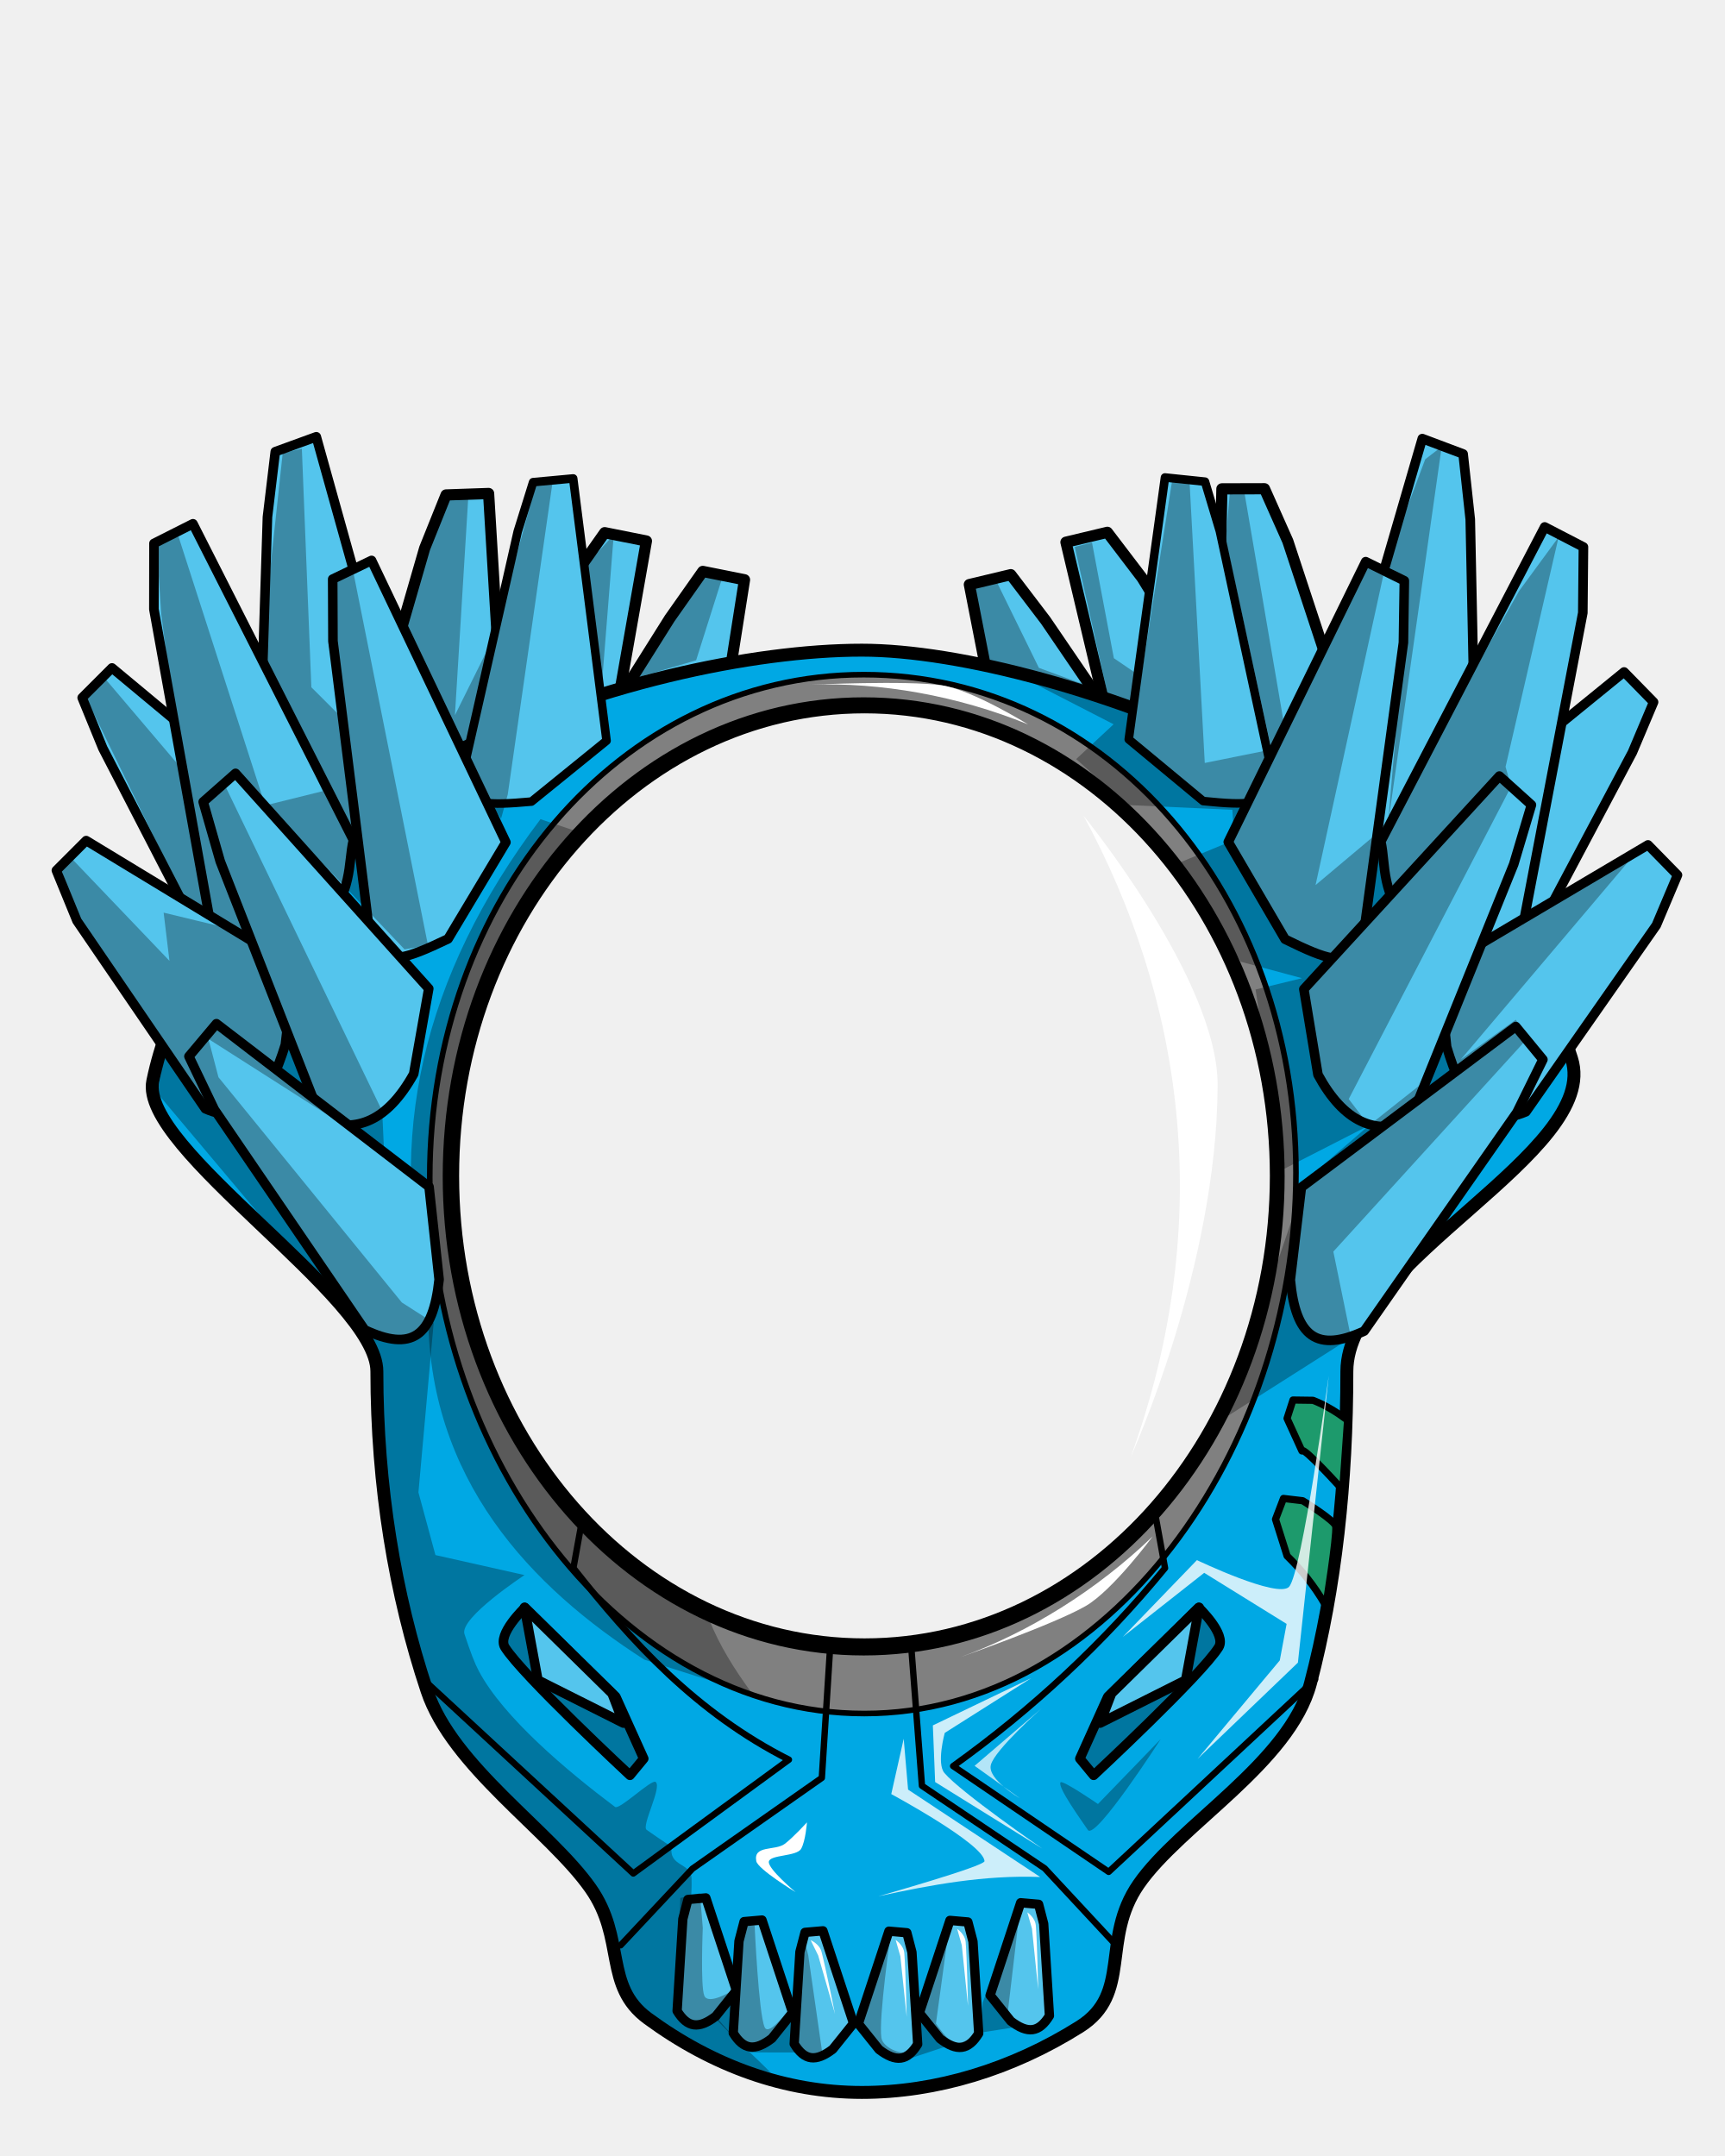
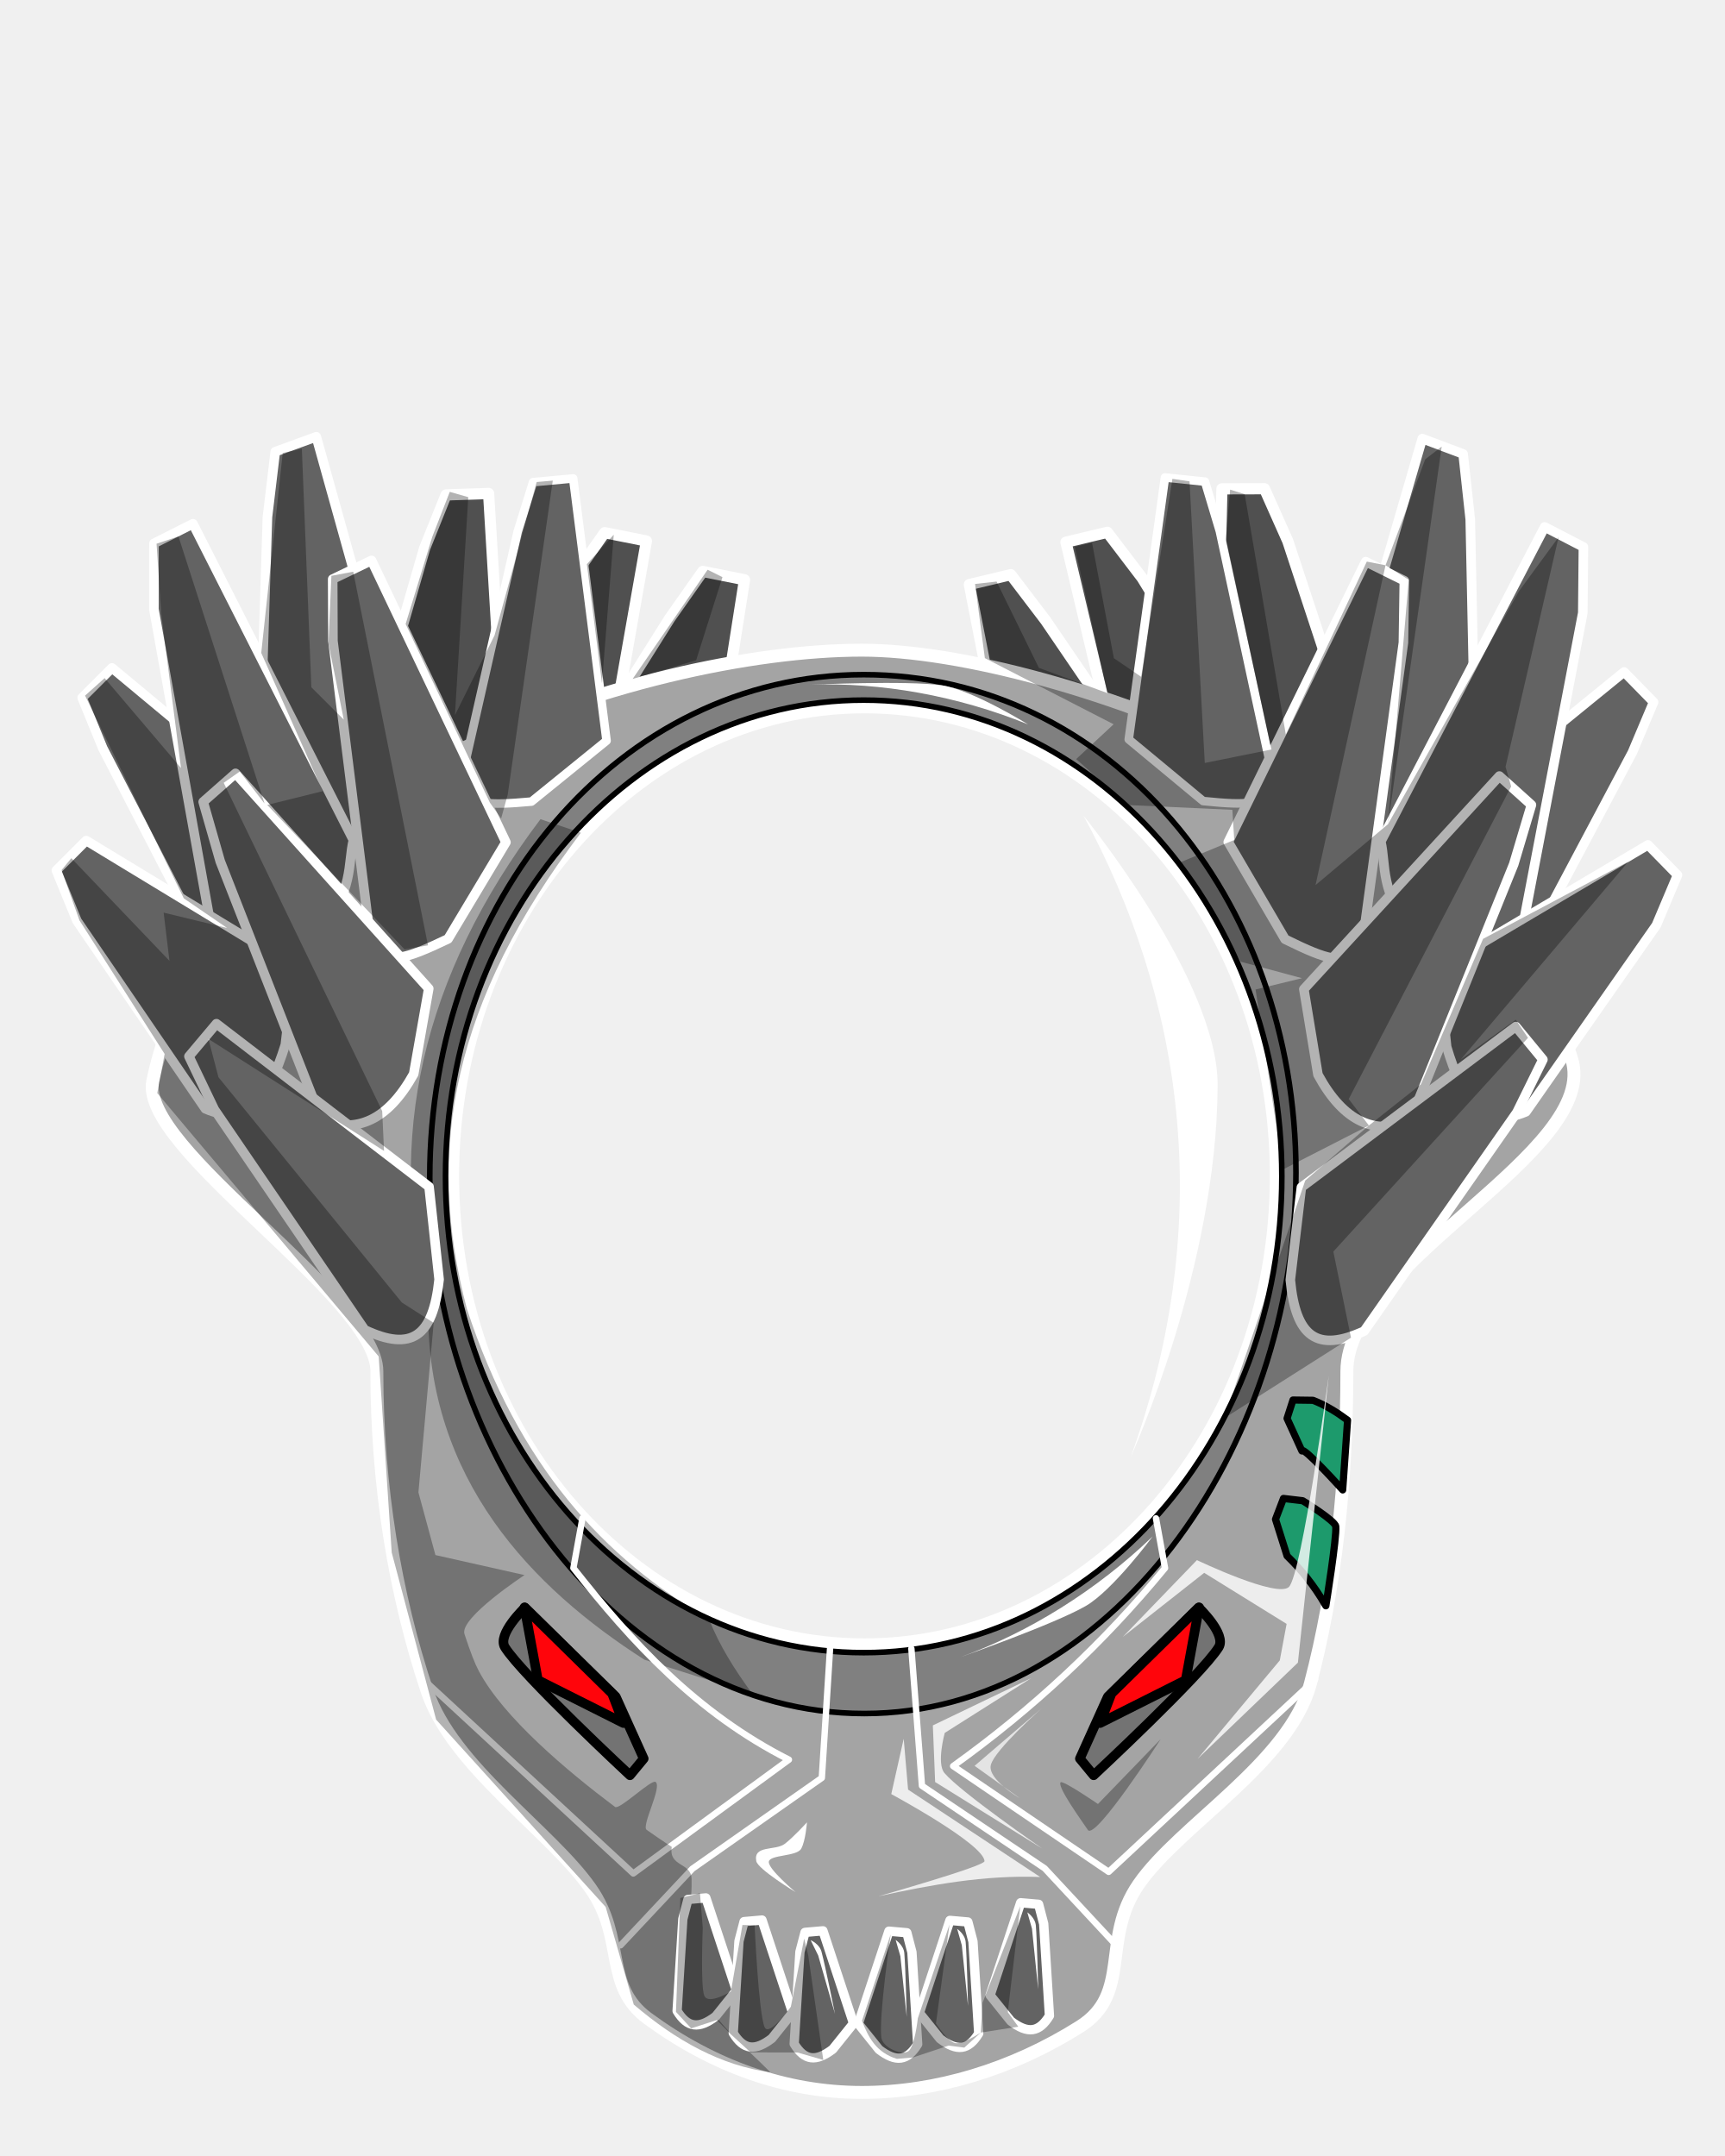
<svg xmlns="http://www.w3.org/2000/svg" width="2160" height="2700" viewBox="0 0 2160 2700" fill="none">
-   <path fill-rule="evenodd" clip-rule="evenodd" d="M653.643 1097.61L537.013 1042.97L715.737 725.909L757.173 667.078L809.431 677.53L750.398 1012.67L653.643 1097.61Z" fill="#54C5ED" stroke="black" stroke-width="14.014" stroke-miterlimit="1.5" stroke-linecap="round" stroke-linejoin="round" />
-   <path fill-rule="evenodd" clip-rule="evenodd" d="M812.292 956.831L693.812 1004.68L838.57 774.431L880.007 715.599L932.265 726.052L903.303 910.131L812.292 956.831Z" fill="#54C5ED" stroke="black" stroke-width="14.014" stroke-miterlimit="1.5" stroke-linecap="round" stroke-linejoin="round" />
-   <path fill-rule="evenodd" clip-rule="evenodd" d="M556.718 1062.62L430.654 1036.25L531.749 686.603L558.56 619.825L611.821 617.991L634.566 996.259L556.718 1062.62Z" fill="#54C5ED" stroke="black" stroke-width="14.014" stroke-miterlimit="1.5" stroke-linecap="round" stroke-linejoin="round" />
-   <path fill-rule="evenodd" clip-rule="evenodd" d="M1506 1093.03L1620.53 1034.11L1430.19 723.885L1386.6 666.628L1334.77 679.009L1414.42 1014.57L1506 1093.03Z" fill="#54C5ED" stroke="black" stroke-width="14.014" stroke-miterlimit="1.5" stroke-linecap="round" stroke-linejoin="round" />
-   <path fill-rule="evenodd" clip-rule="evenodd" d="M1342.25 958.224L1462.42 1001.65L1309.23 776.922L1265.65 719.665L1213.81 732.046L1249.57 914.927L1342.25 958.224Z" fill="#54C5ED" stroke="black" stroke-width="14.014" stroke-miterlimit="1.5" stroke-linecap="round" stroke-linejoin="round" />
-   <path fill-rule="evenodd" clip-rule="evenodd" d="M1601.57 1054.48L1726.57 1023.45L1612.59 677.791L1583.33 612.052L1530.03 612.191L1521.31 991.042L1601.57 1054.48Z" fill="#54C5ED" stroke="black" stroke-width="14.014" stroke-miterlimit="1.5" stroke-linecap="round" stroke-linejoin="round" />
-   <path fill-rule="evenodd" clip-rule="evenodd" d="M1079.21 814.213C1321.74 814.213 1870.63 1019.79 1967.92 1325.75C2005.09 1442.63 1686.51 1579.53 1686.51 1717.3C1686.51 1855.68 1672.3 1988.86 1640.97 2107.97C1614.86 2207.25 1477.34 2285.14 1425.76 2359.74C1377.99 2428.85 1417.78 2496.72 1351.96 2538.14C1267.02 2591.59 1171.92 2620.39 1079.21 2620.39C983.03 2620.39 892.05 2587.08 811.193 2527.78C755.417 2486.88 783.895 2427.85 739.384 2364.64C688.353 2292.17 566.35 2212.39 534.698 2117.39C494.507 1996.77 471.91 1860.93 471.91 1717.3C471.91 1624.36 173.775 1438.07 191.345 1353.67C267.994 985.428 806.534 814.213 1079.21 814.213ZM1082.49 885.248C797.884 885.248 566.82 1148.41 566.82 1472.55C566.82 1796.7 797.884 2059.86 1082.49 2059.86C1367.1 2059.86 1598.17 1796.7 1598.17 1472.55C1598.17 1148.41 1367.1 885.248 1082.49 885.248Z" fill="#00A8E4" stroke="black" stroke-width="16.178" stroke-miterlimit="1.5" stroke-linecap="round" stroke-linejoin="round" />
+   <path fill-rule="evenodd" clip-rule="evenodd" d="M653.644 1097.61L537.014 1042.97L715.738 725.909L757.174 667.078L809.432 677.53L750.399 1012.67L653.644 1097.61Z" fill="#505050" stroke="white" stroke-width="14.014" stroke-miterlimit="1.5" stroke-linecap="round" stroke-linejoin="round" />
+   <path fill-rule="evenodd" clip-rule="evenodd" d="M812.292 956.831L693.811 1004.68L838.57 774.431L880.006 715.599L932.264 726.052L903.303 910.131L812.292 956.831Z" fill="#505050" stroke="white" stroke-width="14.014" stroke-miterlimit="1.5" stroke-linecap="round" stroke-linejoin="round" />
+   <path fill-rule="evenodd" clip-rule="evenodd" d="M556.718 1062.62L430.655 1036.25L531.749 686.603L558.56 619.825L611.822 617.991L634.566 996.259L556.718 1062.62Z" fill="#505050" stroke="white" stroke-width="14.014" stroke-miterlimit="1.5" stroke-linecap="round" stroke-linejoin="round" />
+   <path fill-rule="evenodd" clip-rule="evenodd" d="M1506 1093.03L1620.53 1034.11L1430.19 723.885L1386.6 666.628L1334.76 679.009L1414.42 1014.57L1506 1093.03Z" fill="#505050" stroke="white" stroke-width="14.014" stroke-miterlimit="1.5" stroke-linecap="round" stroke-linejoin="round" />
+   <path fill-rule="evenodd" clip-rule="evenodd" d="M1342.25 958.224L1462.42 1001.65L1309.23 776.922L1265.65 719.665L1213.81 732.046L1249.57 914.927L1342.25 958.224Z" fill="#505050" stroke="white" stroke-width="14.014" stroke-miterlimit="1.5" stroke-linecap="round" stroke-linejoin="round" />
+   <path fill-rule="evenodd" clip-rule="evenodd" d="M1601.57 1054.48L1726.57 1023.45L1612.59 677.791L1583.33 612.052L1530.03 612.191L1521.31 991.042L1601.57 1054.48Z" fill="#505050" stroke="white" stroke-width="14.014" stroke-miterlimit="1.5" stroke-linecap="round" stroke-linejoin="round" />
+   <path fill-rule="evenodd" clip-rule="evenodd" d="M1079.21 814.213C1321.74 814.213 1870.63 1019.79 1967.92 1325.75C2005.09 1442.63 1686.51 1579.53 1686.51 1717.3C1686.51 1855.68 1672.3 1988.86 1640.97 2107.97C1614.86 2207.25 1477.34 2285.14 1425.76 2359.74C1377.99 2428.85 1417.78 2496.72 1351.96 2538.14C1267.02 2591.59 1171.92 2620.39 1079.21 2620.39C983.03 2620.39 892.05 2587.08 811.193 2527.78C755.416 2486.88 783.895 2427.85 739.384 2364.64C688.353 2292.17 566.35 2212.39 534.698 2117.39C494.507 1996.77 471.91 1860.93 471.91 1717.3C471.91 1624.36 173.775 1438.07 191.345 1353.67C267.994 985.428 806.534 814.213 1079.21 814.213ZM1082.49 885.248C797.884 885.248 566.82 1148.41 566.82 1472.55C566.82 1796.7 797.884 2059.86 1082.49 2059.86C1367.1 2059.86 1598.17 1796.7 1598.17 1472.55C1598.17 1148.41 1367.1 885.248 1082.49 885.248Z" fill="#A4A4A4" stroke="white" stroke-width="16.178" stroke-miterlimit="1.5" stroke-linecap="round" stroke-linejoin="round" />
  <path fill-rule="evenodd" clip-rule="evenodd" d="M1220.37 2211.38L1304.49 2139.24C1304.49 2139.24 1245.27 2191.58 1240.68 2210.37C1236.32 2228.24 1276.97 2251.96 1276.97 2251.96L1220.37 2211.38Z" fill="white" fill-opacity="0.7" />
-   <path fill-rule="evenodd" clip-rule="evenodd" d="M1081.47 844.879C1387.48 844.879 1622.77 1121.3 1622.77 1468.61C1622.77 1815.91 1388.25 2145.89 1082.24 2145.89C776.235 2145.89 538.13 1821.87 538.13 1474.55C538.13 1127.25 775.465 844.879 1081.47 844.879ZM1081.47 876.776C791.892 876.776 557.86 1144.55 557.86 1473.21C557.86 1801.88 791.892 2069.65 1081.47 2069.65C1371.05 2069.65 1605.08 1801.88 1605.08 1473.21C1605.08 1144.55 1371.05 876.776 1081.47 876.776Z" fill="#808080" stroke="black" stroke-width="7.001" stroke-miterlimit="2" stroke-linejoin="round" />
+   <path fill-rule="evenodd" clip-rule="evenodd" d="M1081.47 844.879C1387.48 844.879 1622.77 1121.3 1622.77 1468.61C1622.77 1815.91 1388.25 2145.89 1082.24 2145.89C776.236 2145.89 538.131 1821.87 538.131 1474.55C538.131 1127.25 775.466 844.879 1081.47 844.879ZM1081.47 876.776C791.893 876.776 557.86 1144.55 557.86 1473.21C557.86 1801.88 791.893 2069.65 1081.47 2069.65C1371.05 2069.65 1605.08 1801.88 1605.08 1473.21C1605.08 1144.55 1371.05 876.776 1081.47 876.776Z" fill="#808080" stroke="black" stroke-width="7.001" stroke-miterlimit="2" stroke-linejoin="round" />
  <path fill-rule="evenodd" clip-rule="evenodd" d="M1202.58 2075.26C1202.58 2075.26 1319.93 2034.07 1359.46 2011.27C1393.41 1991.68 1443.39 1924.04 1443.39 1924.04C1373.56 1991.24 1288.04 2044.53 1202.58 2075.26Z" fill="white" />
  <path fill-rule="evenodd" clip-rule="evenodd" d="M1014.5 857.498C1014.5 857.498 1135.21 851.947 1179.24 858.256C1217.06 863.676 1287.33 907.19 1287.33 907.19C1199.43 871.399 1102.68 854.132 1014.5 857.498Z" fill="white" />
-   <path fill-rule="evenodd" clip-rule="evenodd" d="M887.731 2027.47C900.693 2060.78 920.288 2091.55 942.237 2121.43L806.855 2078.43C666.582 1988.66 534.213 1852.89 536.133 1639.15C482.457 1426.43 528.017 1222.87 676.789 1025.87L727.372 1042.89C568.445 1252.52 531.161 1438.16 584.726 1639.39C649.195 1835.86 757.219 1952.32 887.731 2027.47Z" fill="black" fill-opacity="0.3" />
-   <path d="M530.036 2103.09L792.992 2346.18L987.853 2203.68C872.375 2145.16 791.808 2057.26 717.995 1963.67L729.315 1901.37" stroke="black" stroke-width="8" stroke-miterlimit="1.5" stroke-linecap="round" stroke-linejoin="round" />
-   <path d="M1646.77 2103.17L1388.26 2344.16L1193.49 2211.7C1292.74 2140.54 1381.39 2058.11 1458.82 1963.75L1447.5 1901.45" stroke="black" stroke-width="8" stroke-miterlimit="1.5" stroke-linecap="round" stroke-linejoin="round" />
+   <path fill-rule="evenodd" clip-rule="evenodd" d="M887.732 2027.47C900.694 2060.78 920.289 2091.55 942.238 2121.43L806.856 2078.43C666.583 1988.66 534.214 1852.89 536.134 1639.15C482.458 1426.43 528.018 1222.87 676.79 1025.87L727.373 1042.89C568.446 1252.52 531.162 1438.16 584.727 1639.39C649.196 1835.86 757.22 1952.32 887.732 2027.47Z" fill="black" fill-opacity="0.3" />
+   <path d="M530.037 2103.09L792.993 2346.18L987.854 2203.68C872.376 2145.16 791.809 2057.26 717.996 1963.67L729.316 1901.37" stroke="white" stroke-width="8" stroke-miterlimit="1.5" stroke-linecap="round" stroke-linejoin="round" />
+   <path d="M1646.78 2103.17L1388.26 2344.16L1193.49 2211.7C1292.74 2140.54 1381.39 2058.11 1458.82 1963.75L1447.5 1901.45" stroke="white" stroke-width="8" stroke-miterlimit="1.5" stroke-linecap="round" stroke-linejoin="round" />
  <path fill-rule="evenodd" clip-rule="evenodd" d="M806.059 2202.36L771.064 2124.81L657.382 2013.15C657.382 2013.15 622.05 2046.64 632.264 2062.96C654.178 2097.97 788.834 2223.24 788.834 2223.24L806.059 2202.36Z" fill="black" fill-opacity="0.3" stroke="black" stroke-width="12" stroke-miterlimit="1.5" stroke-linecap="round" stroke-linejoin="round" />
-   <path fill-rule="evenodd" clip-rule="evenodd" d="M766.473 2120.83L780.678 2157.82L673.549 2104.01L656.731 2012.93L766.473 2120.83Z" fill="#54C5ED" stroke="black" stroke-width="12" stroke-miterlimit="1.5" stroke-linecap="round" stroke-linejoin="round" />
+   <path fill-rule="evenodd" clip-rule="evenodd" d="M766.472 2120.83L780.677 2157.82L673.548 2104.01L656.73 2012.93L766.472 2120.83Z" fill="#FF050B" stroke="black" stroke-width="12" stroke-miterlimit="1.5" stroke-linecap="round" stroke-linejoin="round" />
  <path fill-rule="evenodd" clip-rule="evenodd" d="M1352.19 2202.36L1387.18 2124.81L1500.87 2013.15C1500.87 2013.15 1536.2 2046.64 1525.98 2062.96C1504.07 2097.97 1369.41 2223.24 1369.41 2223.24L1352.19 2202.36Z" fill="black" fill-opacity="0.3" stroke="black" stroke-width="12" stroke-miterlimit="1.5" stroke-linecap="round" stroke-linejoin="round" />
  <path fill-rule="evenodd" clip-rule="evenodd" d="M1362.19 2291.67C1354.31 2280.01 1323.48 2237.37 1328.01 2232.03C1330.67 2228.9 1374.86 2259.19 1374.86 2259.19L1453.43 2177.91C1453.43 2177.91 1371.37 2305.28 1362.19 2291.67Z" fill="black" fill-opacity="0.3" />
-   <path fill-rule="evenodd" clip-rule="evenodd" d="M1391.78 2120.83L1377.57 2157.82L1484.7 2104.01L1501.52 2012.93L1391.78 2120.83Z" fill="#54C5ED" stroke="black" stroke-width="12" stroke-miterlimit="1.5" stroke-linecap="round" stroke-linejoin="round" />
-   <path fill-rule="evenodd" clip-rule="evenodd" d="M450.657 1053.4L321.685 1063.83L334.89 647.522L344.707 565.665L396.04 546.98L510.192 956.026L450.657 1053.4Z" fill="#54C5ED" stroke="black" stroke-width="12" stroke-miterlimit="1.5" stroke-linecap="round" stroke-linejoin="round" />
-   <path fill-rule="evenodd" clip-rule="evenodd" d="M665.521 1003.83C606.11 1009.28 597.072 1006.2 574.575 990.136L648.277 665.615L667.536 603.833L717.713 599.168L759.515 927.6L665.521 1003.83Z" fill="#54C5ED" stroke="black" stroke-width="10.706" stroke-miterlimit="1.5" stroke-linecap="round" stroke-linejoin="round" />
-   <path fill-rule="evenodd" clip-rule="evenodd" d="M561.044 1175.77C503.418 1203.38 493.416 1203.12 465.857 1192.87L416.906 802.716L416.594 725.222L465.244 701.835L633.498 1054.78L561.044 1175.77Z" fill="#54C5ED" stroke="black" stroke-width="11.993" stroke-miterlimit="1.5" stroke-linecap="round" stroke-linejoin="round" />
-   <path fill-rule="evenodd" clip-rule="evenodd" d="M379.103 1142.28L269.827 1210.07L128.704 936.957L102.855 873.791L140.223 836.408L390.532 1044.75L379.103 1142.28Z" fill="#54C5ED" stroke="black" stroke-width="11.892" stroke-miterlimit="1.5" stroke-linecap="round" stroke-linejoin="round" />
-   <path fill-rule="evenodd" clip-rule="evenodd" d="M401.596 1164.06L267.999 1181.27L192.696 762.968L192.815 680.525L241.594 655.932L442.515 1052.04C435.315 1081.94 443.155 1115.71 401.596 1164.06Z" fill="#54C5ED" stroke="black" stroke-width="12" stroke-miterlimit="1.5" stroke-linecap="round" stroke-linejoin="round" />
-   <path fill-rule="evenodd" clip-rule="evenodd" d="M357.237 1308.4C336.77 1374.09 310.621 1411.99 257.167 1388.59L96.398 1153.2L70.548 1090.03L107.916 1052.65L368.667 1210.87L357.237 1308.4Z" fill="#54C5ED" stroke="black" stroke-width="11.892" stroke-miterlimit="1.5" stroke-linecap="round" stroke-linejoin="round" />
-   <path fill-rule="evenodd" clip-rule="evenodd" d="M518.026 1344.9C484.814 1404.6 445.751 1419.01 402.769 1403.06L275.76 1078.69L254.433 1004.19L294.91 968.483L536.861 1238.05L518.026 1344.9Z" fill="#54C5ED" stroke="black" stroke-width="11.993" stroke-miterlimit="1.5" stroke-linecap="round" stroke-linejoin="round" />
-   <path fill-rule="evenodd" clip-rule="evenodd" d="M549.84 1602.29C542.315 1674 515.401 1693.03 456.646 1665.35L268.391 1389.42L236.57 1322.93L271.012 1281.98L537.244 1486.16L549.84 1602.29Z" fill="#54C5ED" stroke="black" stroke-width="11.961" stroke-miterlimit="1.5" stroke-linecap="round" stroke-linejoin="round" />
-   <path fill-rule="evenodd" clip-rule="evenodd" d="M1720.85 1055.07L1849.7 1066.9L1841.02 650.473L1832.09 568.514L1780.97 549.273L1662.38 957.054L1720.85 1055.07Z" fill="#54C5ED" stroke="black" stroke-width="12" stroke-miterlimit="1.5" stroke-linecap="round" stroke-linejoin="round" />
-   <path fill-rule="evenodd" clip-rule="evenodd" d="M1506.54 1003.17C1565.89 1009.27 1574.96 1006.29 1597.63 990.464L1527.46 665.162L1508.87 603.174L1458.75 597.964L1413.38 925.923L1506.54 1003.17Z" fill="#54C5ED" stroke="black" stroke-width="10.706" stroke-miterlimit="1.5" stroke-linecap="round" stroke-linejoin="round" />
-   <path fill-rule="evenodd" clip-rule="evenodd" d="M1609.14 1176.24C1666.47 1204.47 1676.47 1204.31 1704.14 1194.36L1757.32 804.766L1758.48 727.281L1710.09 703.367L1538.01 1054.46L1609.14 1176.24Z" fill="#54C5ED" stroke="black" stroke-width="11.993" stroke-miterlimit="1.5" stroke-linecap="round" stroke-linejoin="round" />
-   <path fill-rule="evenodd" clip-rule="evenodd" d="M1791.44 1144.72L1899.97 1213.7L2044.05 942.131L2070.59 879.249L2033.63 841.463L1781.07 1047.07L1791.44 1144.72Z" fill="#54C5ED" stroke="black" stroke-width="11.892" stroke-miterlimit="1.5" stroke-linecap="round" stroke-linejoin="round" />
-   <path fill-rule="evenodd" clip-rule="evenodd" d="M1768.71 1166.25L1902.11 1184.91L1981.95 767.458L1982.73 685.018L1934.22 659.897L1729.01 1053.8C1735.88 1083.77 1727.68 1117.46 1768.71 1166.25Z" fill="#54C5ED" stroke="black" stroke-width="12" stroke-miterlimit="1.5" stroke-linecap="round" stroke-linejoin="round" />
-   <path fill-rule="evenodd" clip-rule="evenodd" d="M1811.5 1311.07C1831.25 1376.98 1856.99 1415.16 1910.69 1392.34L2074.01 1158.71L2100.54 1095.83L2063.58 1058.04L1801.13 1213.42L1811.5 1311.07Z" fill="#54C5ED" stroke="black" stroke-width="11.892" stroke-miterlimit="1.5" stroke-linecap="round" stroke-linejoin="round" />
-   <path fill-rule="evenodd" clip-rule="evenodd" d="M1650.32 1345.82C1682.88 1405.88 1721.79 1420.71 1764.94 1405.23L1895.46 1082.26L1917.6 1008L1877.51 971.849L1632.65 1238.77L1650.32 1345.82Z" fill="#54C5ED" stroke="black" stroke-width="11.993" stroke-miterlimit="1.5" stroke-linecap="round" stroke-linejoin="round" />
-   <path fill-rule="evenodd" clip-rule="evenodd" d="M1615.71 1602.85C1622.46 1674.64 1649.16 1693.96 1708.22 1666.92L1899.46 1393.05L1932 1326.9L1898 1285.59L1629.57 1486.86L1615.71 1602.85Z" fill="#54C5ED" stroke="black" stroke-width="11.961" stroke-miterlimit="1.5" stroke-linecap="round" stroke-linejoin="round" />
+   <path fill-rule="evenodd" clip-rule="evenodd" d="M1391.78 2120.83L1377.57 2157.82L1484.7 2104.01L1501.52 2012.93L1391.78 2120.83Z" fill="#FF050B" stroke="black" stroke-width="12" stroke-miterlimit="1.5" stroke-linecap="round" stroke-linejoin="round" />
+   <path fill-rule="evenodd" clip-rule="evenodd" d="M450.657 1053.4L321.684 1063.83L334.89 647.522L344.706 565.665L396.039 546.98L510.191 956.026L450.657 1053.4Z" fill="#636363" stroke="white" stroke-width="12" stroke-miterlimit="1.5" stroke-linecap="round" stroke-linejoin="round" />
+   <path fill-rule="evenodd" clip-rule="evenodd" d="M665.522 1003.83C606.111 1009.28 597.073 1006.2 574.576 990.136L648.278 665.615L667.537 603.833L717.714 599.168L759.516 927.6L665.522 1003.83Z" fill="#636363" stroke="white" stroke-width="10.706" stroke-miterlimit="1.5" stroke-linecap="round" stroke-linejoin="round" />
+   <path fill-rule="evenodd" clip-rule="evenodd" d="M561.044 1175.77C503.418 1203.38 493.415 1203.12 465.857 1192.87L416.905 802.716L416.593 725.222L465.243 701.835L633.498 1054.78L561.044 1175.77Z" fill="#636363" stroke="white" stroke-width="11.993" stroke-miterlimit="1.5" stroke-linecap="round" stroke-linejoin="round" />
+   <path fill-rule="evenodd" clip-rule="evenodd" d="M379.103 1142.28L269.827 1210.07L128.705 936.957L102.855 873.791L140.223 836.408L390.533 1044.75L379.103 1142.28Z" fill="#636363" stroke="white" stroke-width="11.892" stroke-miterlimit="1.5" stroke-linecap="round" stroke-linejoin="round" />
+   <path fill-rule="evenodd" clip-rule="evenodd" d="M401.595 1164.06L267.998 1181.27L192.695 762.968L192.814 680.525L241.593 655.932L442.515 1052.04C435.315 1081.94 443.155 1115.71 401.595 1164.06Z" fill="#636363" stroke="white" stroke-width="12" stroke-miterlimit="1.5" stroke-linecap="round" stroke-linejoin="round" />
+   <path fill-rule="evenodd" clip-rule="evenodd" d="M357.238 1308.4C336.77 1374.09 310.621 1411.99 257.167 1388.59L96.398 1153.2L70.548 1090.03L107.916 1052.65L368.667 1210.87L357.238 1308.4Z" fill="#636363" stroke="white" stroke-width="11.892" stroke-miterlimit="1.5" stroke-linecap="round" stroke-linejoin="round" />
+   <path fill-rule="evenodd" clip-rule="evenodd" d="M518.027 1344.9C484.814 1404.6 445.752 1419.01 402.77 1403.06L275.761 1078.69L254.433 1004.19L294.911 968.483L536.862 1238.05L518.027 1344.9Z" fill="#636363" stroke="white" stroke-width="11.993" stroke-miterlimit="1.5" stroke-linecap="round" stroke-linejoin="round" />
+   <path fill-rule="evenodd" clip-rule="evenodd" d="M549.84 1602.29C542.315 1674 515.402 1693.03 456.646 1665.35L268.392 1389.42L236.571 1322.93L271.013 1281.98L537.245 1486.16L549.84 1602.29Z" fill="#636363" stroke="white" stroke-width="11.961" stroke-miterlimit="1.5" stroke-linecap="round" stroke-linejoin="round" />
+   <path fill-rule="evenodd" clip-rule="evenodd" d="M1720.85 1055.07L1849.7 1066.9L1841.02 650.473L1832.09 568.514L1780.97 549.273L1662.38 957.054L1720.85 1055.07Z" fill="#636363" stroke="white" stroke-width="12" stroke-miterlimit="1.5" stroke-linecap="round" stroke-linejoin="round" />
+   <path fill-rule="evenodd" clip-rule="evenodd" d="M1506.54 1003.17C1565.89 1009.27 1574.96 1006.29 1597.63 990.464L1527.45 665.162L1508.87 603.174L1458.74 597.964L1413.38 925.923L1506.54 1003.17Z" fill="#636363" stroke="white" stroke-width="10.706" stroke-miterlimit="1.5" stroke-linecap="round" stroke-linejoin="round" />
+   <path fill-rule="evenodd" clip-rule="evenodd" d="M1609.14 1176.24C1666.47 1204.47 1676.47 1204.31 1704.14 1194.36L1757.32 804.766L1758.48 727.281L1710.09 703.367L1538.01 1054.46L1609.14 1176.24Z" fill="#636363" stroke="white" stroke-width="11.993" stroke-miterlimit="1.5" stroke-linecap="round" stroke-linejoin="round" />
+   <path fill-rule="evenodd" clip-rule="evenodd" d="M1791.44 1144.72L1899.97 1213.7L2044.05 942.131L2070.58 879.249L2033.62 841.463L1781.07 1047.07L1791.44 1144.72Z" fill="#636363" stroke="white" stroke-width="11.892" stroke-miterlimit="1.5" stroke-linecap="round" stroke-linejoin="round" />
+   <path fill-rule="evenodd" clip-rule="evenodd" d="M1768.71 1166.25L1902.11 1184.91L1981.95 767.458L1982.73 685.018L1934.22 659.897L1729.01 1053.8C1735.88 1083.77 1727.68 1117.46 1768.71 1166.25Z" fill="#636363" stroke="white" stroke-width="12" stroke-miterlimit="1.5" stroke-linecap="round" stroke-linejoin="round" />
+   <path fill-rule="evenodd" clip-rule="evenodd" d="M1811.5 1311.07C1831.25 1376.98 1856.99 1415.16 1910.69 1392.34L2074.01 1158.71L2100.54 1095.83L2063.58 1058.04L1801.13 1213.42L1811.5 1311.07Z" fill="#636363" stroke="white" stroke-width="11.892" stroke-miterlimit="1.5" stroke-linecap="round" stroke-linejoin="round" />
+   <path fill-rule="evenodd" clip-rule="evenodd" d="M1650.32 1345.82C1682.88 1405.88 1721.79 1420.71 1764.94 1405.23L1895.46 1082.26L1917.6 1008L1877.51 971.849L1632.65 1238.77L1650.32 1345.82Z" fill="#636363" stroke="white" stroke-width="11.993" stroke-miterlimit="1.5" stroke-linecap="round" stroke-linejoin="round" />
+   <path fill-rule="evenodd" clip-rule="evenodd" d="M1615.71 1602.85C1622.46 1674.64 1649.16 1693.96 1708.22 1666.92L1899.46 1393.05L1932 1326.9L1898 1285.59L1629.57 1486.86L1615.71 1602.85Z" fill="#636363" stroke="white" stroke-width="11.961" stroke-miterlimit="1.5" stroke-linecap="round" stroke-linejoin="round" />
  <path fill-rule="evenodd" clip-rule="evenodd" d="M1394.44 907.019L1347.6 950.606L1411.44 1008.11L1543.13 1014.16L1545.49 1051.87L1477.71 1079.99L1553.67 1204.36L1630.29 1225.01L1572.2 1239.16L1606.55 1464.49L1714.12 1409.47L1634.41 1478.36L1533.04 1775.98L1691.69 1675.17L1669.57 1567.4L1913.3 1299.68L1898 1277.01L1829.32 1326.66L2039 1078.97L1857.09 1175.72L1779.18 1357.95L1714.12 1409.47L1688.84 1376.35L1892.25 984.875L1885.21 960.275L1951.64 672.633L1902.03 740.309L1738.05 1032.13L1805.26 559.262L1784.63 575.162L1734.93 707.867L1763.95 725.981L1738.05 1032.13L1647.29 1108.41L1734.93 707.867L1711.49 703.302L1610.07 919.926L1558.57 618.868L1540.33 613.193L1534.79 676.015L1592.12 938.602L1508.58 955.472L1489.48 602.807L1468.06 599.705L1428.95 847.6L1394.75 824.266L1367.38 679.46L1345.78 684.845L1386.71 868.019L1300.86 836.364L1247.88 728.305L1220.94 731.295L1233.22 824.162L1394.44 907.019Z" fill="black" fill-opacity="0.3" />
-   <path d="M777.074 2436.13L866.992 2340.25L1029.08 2226.47L1039.37 2064.58" stroke="black" stroke-width="8" stroke-miterlimit="1.5" stroke-linecap="round" stroke-linejoin="round" />
-   <path d="M1398.95 2437.47L1308.1 2339.76L1154.45 2236.38L1141.2 2064.58" stroke="black" stroke-width="8" stroke-miterlimit="1.5" stroke-linecap="round" stroke-linejoin="round" />
-   <path fill-rule="evenodd" clip-rule="evenodd" d="M964.696 2595.15C930.126 2560.26 881.42 2522.33 863.904 2466.67C853.867 2434.78 867.238 2393.8 865.959 2352.56C865.329 2332.26 836.987 2337.97 841.162 2312.93C841.162 2312.93 828.891 2305.01 809.739 2291.59C802.731 2286.67 829.499 2237.79 820.913 2231.53C815.766 2227.77 775.687 2267.03 770.125 2262.85C710.573 2218.17 630.461 2150.97 599.561 2092.65C594.163 2082.47 589.445 2069.96 581.594 2046.39C574.879 2026.23 656.752 1972.5 656.752 1972.5L545.245 1947.44L523.95 1868.96L543.05 1656.67L503.117 1631.07L273.55 1349.03L260.997 1301.1L480.875 1441.32L478.58 1391.44L280.119 980.318L300.249 966.172L331.28 1006.34L223.457 671.758L196.027 680.928L201.873 768.492L226.652 961.78L131.037 849.21L106.524 871.111L230.154 1125.03L284.412 1162.13L204.91 1142.91L212.19 1203.27L89.332 1074.72L77.076 1089.64L99.491 1152.56L206.156 1319.91L196.917 1368.92L474.198 1698.72L490.497 1944.28L546.133 2153.54L758.426 2388.18L793.589 2510.34C846.615 2555.62 902.965 2586.8 964.696 2595.15Z" fill="black" fill-opacity="0.3" />
-   <path fill-rule="evenodd" clip-rule="evenodd" d="M896.238 2525C874.999 2541.24 860.815 2539.52 847.851 2518.32L855.032 2403.22L861.41 2378.76L883.881 2376.79L922.127 2492.69L896.238 2525Z" fill="#54C5ED" stroke="black" stroke-width="11.642" stroke-miterlimit="1.5" stroke-linecap="round" stroke-linejoin="round" />
-   <path fill-rule="evenodd" clip-rule="evenodd" d="M966.531 2552.71C945.291 2568.96 931.107 2567.23 918.143 2546.03L925.324 2430.93L931.702 2406.48L954.174 2404.5L992.419 2520.41L966.531 2552.71Z" fill="#54C5ED" stroke="black" stroke-width="11.642" stroke-miterlimit="1.5" stroke-linecap="round" stroke-linejoin="round" />
-   <path fill-rule="evenodd" clip-rule="evenodd" d="M1042.84 2566.19C1021.6 2582.44 1007.42 2580.72 994.456 2559.52L1001.64 2444.42L1008.02 2419.96L1030.49 2417.99L1068.73 2533.89L1042.84 2566.19Z" fill="#54C5ED" stroke="black" stroke-width="11.642" stroke-miterlimit="1.5" stroke-linecap="round" stroke-linejoin="round" />
-   <path fill-rule="evenodd" clip-rule="evenodd" d="M1100.71 2566.64C1121.95 2582.89 1136.14 2581.17 1149.1 2559.97L1141.92 2444.87L1135.54 2420.41L1113.07 2418.44L1074.82 2534.34L1100.71 2566.64Z" fill="#54C5ED" stroke="black" stroke-width="11.642" stroke-miterlimit="1.5" stroke-linecap="round" stroke-linejoin="round" />
-   <path fill-rule="evenodd" clip-rule="evenodd" d="M1177.12 2553.15C1198.36 2569.4 1212.54 2567.68 1225.51 2546.48L1218.33 2431.38L1211.95 2406.92L1189.48 2404.95L1151.23 2520.85L1177.12 2553.15Z" fill="#54C5ED" stroke="black" stroke-width="11.642" stroke-miterlimit="1.5" stroke-linecap="round" stroke-linejoin="round" />
-   <path fill-rule="evenodd" clip-rule="evenodd" d="M1265.69 2531.03C1286.93 2547.27 1301.11 2545.55 1314.08 2524.35L1306.89 2409.25L1300.52 2384.79L1278.04 2382.82L1239.8 2498.72L1265.69 2531.03Z" fill="#54C5ED" stroke="black" stroke-width="11.642" stroke-miterlimit="1.5" stroke-linecap="round" stroke-linejoin="round" />
+   <path d="M777.074 2436.13L866.992 2340.25L1029.08 2226.47L1039.37 2064.58" stroke="white" stroke-width="8" stroke-miterlimit="1.5" stroke-linecap="round" stroke-linejoin="round" />
+   <path d="M1398.95 2437.47L1308.1 2339.76L1154.45 2236.38L1141.2 2064.58" stroke="white" stroke-width="8" stroke-miterlimit="1.5" stroke-linecap="round" stroke-linejoin="round" />
+   <path fill-rule="evenodd" clip-rule="evenodd" d="M964.696 2595.15C930.126 2560.26 881.42 2522.33 863.904 2466.67C853.867 2434.78 867.238 2393.8 865.959 2352.56C865.329 2332.26 836.987 2337.97 841.162 2312.93C841.162 2312.93 828.891 2305.01 809.739 2291.59C802.731 2286.67 829.499 2237.79 820.913 2231.53C815.766 2227.77 775.687 2267.03 770.125 2262.85C710.573 2218.17 630.461 2150.97 599.562 2092.65C594.164 2082.47 589.445 2069.96 581.594 2046.39C574.879 2026.23 656.752 1972.5 656.752 1972.5L545.246 1947.44L523.951 1868.96L543.051 1656.67L503.118 1631.07L273.55 1349.03L260.997 1301.1L480.876 1441.32L478.581 1391.44L280.119 980.318L300.249 966.172L331.28 1006.34L223.457 671.758L196.027 680.928L201.873 768.492L226.652 961.78L131.037 849.21L106.524 871.111L230.154 1125.03L284.412 1162.13L204.91 1142.91L212.19 1203.27L89.332 1074.72L77.076 1089.64L99.491 1152.56L206.156 1319.91L196.917 1368.92L474.199 1698.72L490.498 1944.28L546.134 2153.54L758.426 2388.18L793.589 2510.34C846.615 2555.62 902.965 2586.8 964.696 2595.15Z" fill="black" fill-opacity="0.3" />
+   <path fill-rule="evenodd" clip-rule="evenodd" d="M896.239 2525C875 2541.24 860.816 2539.52 847.852 2518.32L855.033 2403.22L861.411 2378.76L883.882 2376.79L922.128 2492.69L896.239 2525Z" fill="#636363" stroke="white" stroke-width="11.642" stroke-miterlimit="1.5" stroke-linecap="round" stroke-linejoin="round" />
+   <path fill-rule="evenodd" clip-rule="evenodd" d="M966.531 2552.71C945.291 2568.96 931.106 2567.23 918.143 2546.03L925.324 2430.93L931.702 2406.48L954.173 2404.5L992.419 2520.41L966.531 2552.71Z" fill="#636363" stroke="white" stroke-width="11.642" stroke-miterlimit="1.5" stroke-linecap="round" stroke-linejoin="round" />
+   <path fill-rule="evenodd" clip-rule="evenodd" d="M1042.84 2566.19C1021.61 2582.44 1007.42 2580.72 994.458 2559.52L1001.64 2444.42L1008.02 2419.96L1030.49 2417.99L1068.73 2533.89L1042.84 2566.19Z" fill="#636363" stroke="white" stroke-width="11.642" stroke-miterlimit="1.5" stroke-linecap="round" stroke-linejoin="round" />
+   <path fill-rule="evenodd" clip-rule="evenodd" d="M1100.71 2566.64C1121.95 2582.89 1136.14 2581.17 1149.1 2559.97L1141.92 2444.87L1135.54 2420.41L1113.07 2418.44L1074.82 2534.34L1100.71 2566.64Z" fill="#636363" stroke="white" stroke-width="11.642" stroke-miterlimit="1.5" stroke-linecap="round" stroke-linejoin="round" />
+   <path fill-rule="evenodd" clip-rule="evenodd" d="M1177.12 2553.15C1198.36 2569.4 1212.55 2567.68 1225.51 2546.48L1218.33 2431.38L1211.95 2406.92L1189.48 2404.95L1151.23 2520.85L1177.12 2553.15Z" fill="#636363" stroke="white" stroke-width="11.642" stroke-miterlimit="1.5" stroke-linecap="round" stroke-linejoin="round" />
+   <path fill-rule="evenodd" clip-rule="evenodd" d="M1265.69 2531.03C1286.93 2547.27 1301.11 2545.55 1314.08 2524.35L1306.9 2409.25L1300.52 2384.79L1278.05 2382.82L1239.8 2498.72L1265.69 2531.03Z" fill="#636363" stroke="white" stroke-width="11.642" stroke-miterlimit="1.5" stroke-linecap="round" stroke-linejoin="round" />
  <path fill-rule="evenodd" clip-rule="evenodd" d="M1286.41 2394.87L1292.21 2415.29L1300 2491.31C1300 2491.31 1298.66 2430.44 1297.05 2411.33C1296.22 2401.43 1286.41 2394.87 1286.41 2394.87Z" fill="white" />
  <path fill-rule="evenodd" clip-rule="evenodd" d="M1198.54 2415.58L1204.34 2436L1212.13 2512.02C1212.13 2512.02 1210.79 2451.15 1209.18 2432.04C1208.35 2422.14 1198.54 2415.58 1198.54 2415.58Z" fill="white" />
-   <path fill-rule="evenodd" clip-rule="evenodd" d="M1121.51 2429.38L1127.41 2449.8L1135.34 2525.82C1135.34 2525.82 1133.98 2464.95 1132.34 2445.84C1131.5 2435.94 1121.51 2429.38 1121.51 2429.38Z" fill="white" />
-   <path fill-rule="evenodd" clip-rule="evenodd" d="M1015.08 2429.71L1024.48 2448.77L1045.62 2522.22C1045.62 2522.22 1033.6 2462.54 1028.63 2444.01C1026.06 2434.41 1015.08 2429.71 1015.08 2429.71Z" fill="white" />
+   <path fill-rule="evenodd" clip-rule="evenodd" d="M1121.51 2429.38L1127.42 2449.8L1135.35 2525.82C1135.35 2525.82 1133.98 2464.95 1132.34 2445.84C1131.5 2435.94 1121.51 2429.38 1121.51 2429.38Z" fill="white" />
+   <path fill-rule="evenodd" clip-rule="evenodd" d="M1015.08 2429.71L1024.48 2448.77L1045.61 2522.22C1045.61 2522.22 1033.6 2462.54 1028.63 2444.01C1026.06 2434.41 1015.08 2429.71 1015.08 2429.71Z" fill="white" />
  <path fill-rule="evenodd" clip-rule="evenodd" d="M881.889 2499.22C876.969 2487.08 880.005 2414.37 880.005 2414.37L876.467 2370.88L851.905 2376.87L846.418 2519.52L865.491 2540.16L897.696 2529.77L914.733 2547.22L939.866 2570.25L998.647 2570.37L1030.89 2579.74L1012.08 2448.8L1006.94 2427.7L990.288 2513.1C990.288 2513.1 963.106 2551.36 957.468 2538.69C949.907 2521.69 944.923 2411.11 944.923 2411.11L929.689 2410.69L915.228 2493.92C915.228 2493.92 886.809 2511.36 881.889 2499.22Z" fill="black" fill-opacity="0.3" />
  <path fill-rule="evenodd" clip-rule="evenodd" d="M1079.34 2530.67L1115.27 2422.43C1115.27 2422.43 1100.02 2527.46 1103.64 2551.91C1105.48 2564.29 1128.68 2573.95 1137.01 2569.11C1145.35 2564.28 1149.28 2527.53 1149.28 2527.53L1188.91 2410.2L1171.97 2534.07C1171.97 2534.07 1186.7 2556.73 1196.06 2558.62C1205.41 2560.52 1228.11 2545.42 1228.11 2545.42L1230.35 2508.07L1277.54 2387.12L1261.92 2519.84L1275.09 2538.08L1228.11 2545.42L1207.5 2564.26L1187.88 2561.72L1143.32 2576.56L1123.08 2578.37C1097.19 2570.44 1087.22 2551.29 1079.34 2530.67Z" fill="black" fill-opacity="0.3" />
-   <path fill-rule="evenodd" clip-rule="evenodd" d="M506.536 1188.88L535.927 1183.89L442.289 715.946L414.981 721.127L411.304 805.855L430.448 901.162L389.872 860.69L377.98 561.881L354.014 567.307L327.13 817.67L404.043 990.799L334.616 1008.01L506.536 1188.88Z" fill="black" fill-opacity="0.3" />
+   <path fill-rule="evenodd" clip-rule="evenodd" d="M506.536 1188.88L535.927 1183.89L442.289 715.946L414.981 721.127L411.304 805.855L430.448 901.162L389.871 860.69L377.979 561.881L354.013 567.307L327.129 817.67L404.042 990.799L334.615 1008.01L506.536 1188.88Z" fill="black" fill-opacity="0.3" />
  <path fill-rule="evenodd" clip-rule="evenodd" d="M635.773 995.063L692.181 601.906L672.01 603.65L619.265 795.662L569.655 895.633L586.367 622.619L563.194 615.947L541.23 672.397L507.939 781.417L613.401 1005.11L627.477 1025.09L635.773 995.063Z" fill="black" fill-opacity="0.3" />
-   <path fill-rule="evenodd" clip-rule="evenodd" d="M768.522 669.643L753.785 855.488L734.872 706.534L768.522 669.643Z" fill="black" fill-opacity="0.3" />
-   <path fill-rule="evenodd" clip-rule="evenodd" d="M871.664 826.887L904.646 722.76L886.056 713.508L792.167 850.236L871.664 826.887Z" fill="black" fill-opacity="0.3" />
+   <path fill-rule="evenodd" clip-rule="evenodd" d="M768.523 669.643L753.786 855.488L734.873 706.534L768.523 669.643Z" fill="black" fill-opacity="0.3" />
+   <path fill-rule="evenodd" clip-rule="evenodd" d="M871.665 826.887L904.647 722.76L886.057 713.508L792.168 850.236L871.665 826.887Z" fill="black" fill-opacity="0.3" />
  <path fill-rule="evenodd" clip-rule="evenodd" d="M1631.21 1879.39C1632.21 1879.95 1671.79 1904.42 1672.59 1911.48C1674.11 1924.81 1660.2 2010.97 1660.2 2010.97C1644.93 1984.5 1628.54 1964.96 1611.65 1948.51L1597.16 1902.65L1607.12 1876.54L1631.21 1879.39Z" fill="#1D9A6C" stroke="black" stroke-width="9" stroke-miterlimit="1.5" stroke-linecap="round" stroke-linejoin="round" />
-   <path fill-rule="evenodd" clip-rule="evenodd" d="M1644.11 1753.62C1659.65 1759.65 1673.84 1768.42 1687.4 1778.52L1681.28 1865.87C1681.28 1865.87 1631.37 1810.3 1630.23 1817.06L1611.61 1776.29L1619.03 1753.28L1644.11 1753.62Z" fill="#1D9A6C" stroke="black" stroke-width="8.961" stroke-miterlimit="1.5" stroke-linecap="round" stroke-linejoin="round" />
+   <path fill-rule="evenodd" clip-rule="evenodd" d="M1644.11 1753.62C1659.64 1759.65 1673.84 1768.42 1687.4 1778.52L1681.28 1865.87C1681.28 1865.87 1631.37 1810.3 1630.22 1817.06L1611.61 1776.29L1619.03 1753.28L1644.11 1753.62Z" fill="#1D9A6C" stroke="black" stroke-width="8.961" stroke-miterlimit="1.5" stroke-linecap="round" stroke-linejoin="round" />
  <path fill-rule="evenodd" clip-rule="evenodd" d="M1663.88 1722.54L1625.2 2082.16L1499.62 2202.64L1602.51 2079.35L1611.06 2033.64L1507.88 1969.69L1405.93 2049.95L1498.76 1953.76C1498.76 1953.76 1599.97 2002.18 1614.08 1987.2C1630.16 1970.12 1663.88 1722.54 1663.88 1722.54Z" fill="white" fill-opacity="0.8" />
  <path fill-rule="evenodd" clip-rule="evenodd" d="M1131.59 2177.48L1137.08 2241.15L1302.48 2350.6C1232.16 2348 1165.74 2360.45 1099.79 2374.75C1099.79 2374.75 1233.16 2337.03 1232.79 2330.72C1231.48 2308.89 1116.01 2246.78 1116.01 2246.78L1131.59 2177.48Z" fill="white" fill-opacity="0.8" />
  <path fill-rule="evenodd" clip-rule="evenodd" d="M1168.09 2160.75L1291.15 2101.63L1182.99 2170.14C1182.99 2170.14 1172.45 2208.33 1182.57 2220.33C1202.93 2244.48 1305.19 2315.05 1305.19 2315.05L1170.95 2231.67L1168.09 2160.75Z" fill="white" fill-opacity="0.8" />
  <path fill-rule="evenodd" clip-rule="evenodd" d="M1356.8 1021.61C1356.8 1021.61 1525.22 1227.56 1524.7 1359.24C1523.8 1587.83 1415.96 1824.39 1415.96 1824.39C1525.65 1521.86 1477.75 1244.58 1356.8 1021.61Z" fill="white" />
  <path fill-rule="evenodd" clip-rule="evenodd" d="M996.192 2369.54C996.192 2369.54 961.54 2340.54 962.706 2331.49C963.872 2322.44 997.574 2325.15 1003.19 2315.23C1008.75 2305.41 1010.45 2282.18 1010.45 2282.18C1010.45 2282.18 992.937 2301.4 982.588 2309.14C970.66 2318.07 943.166 2310.31 946.979 2330.68C948.877 2340.82 996.192 2369.54 996.192 2369.54Z" fill="white" />
</svg>
